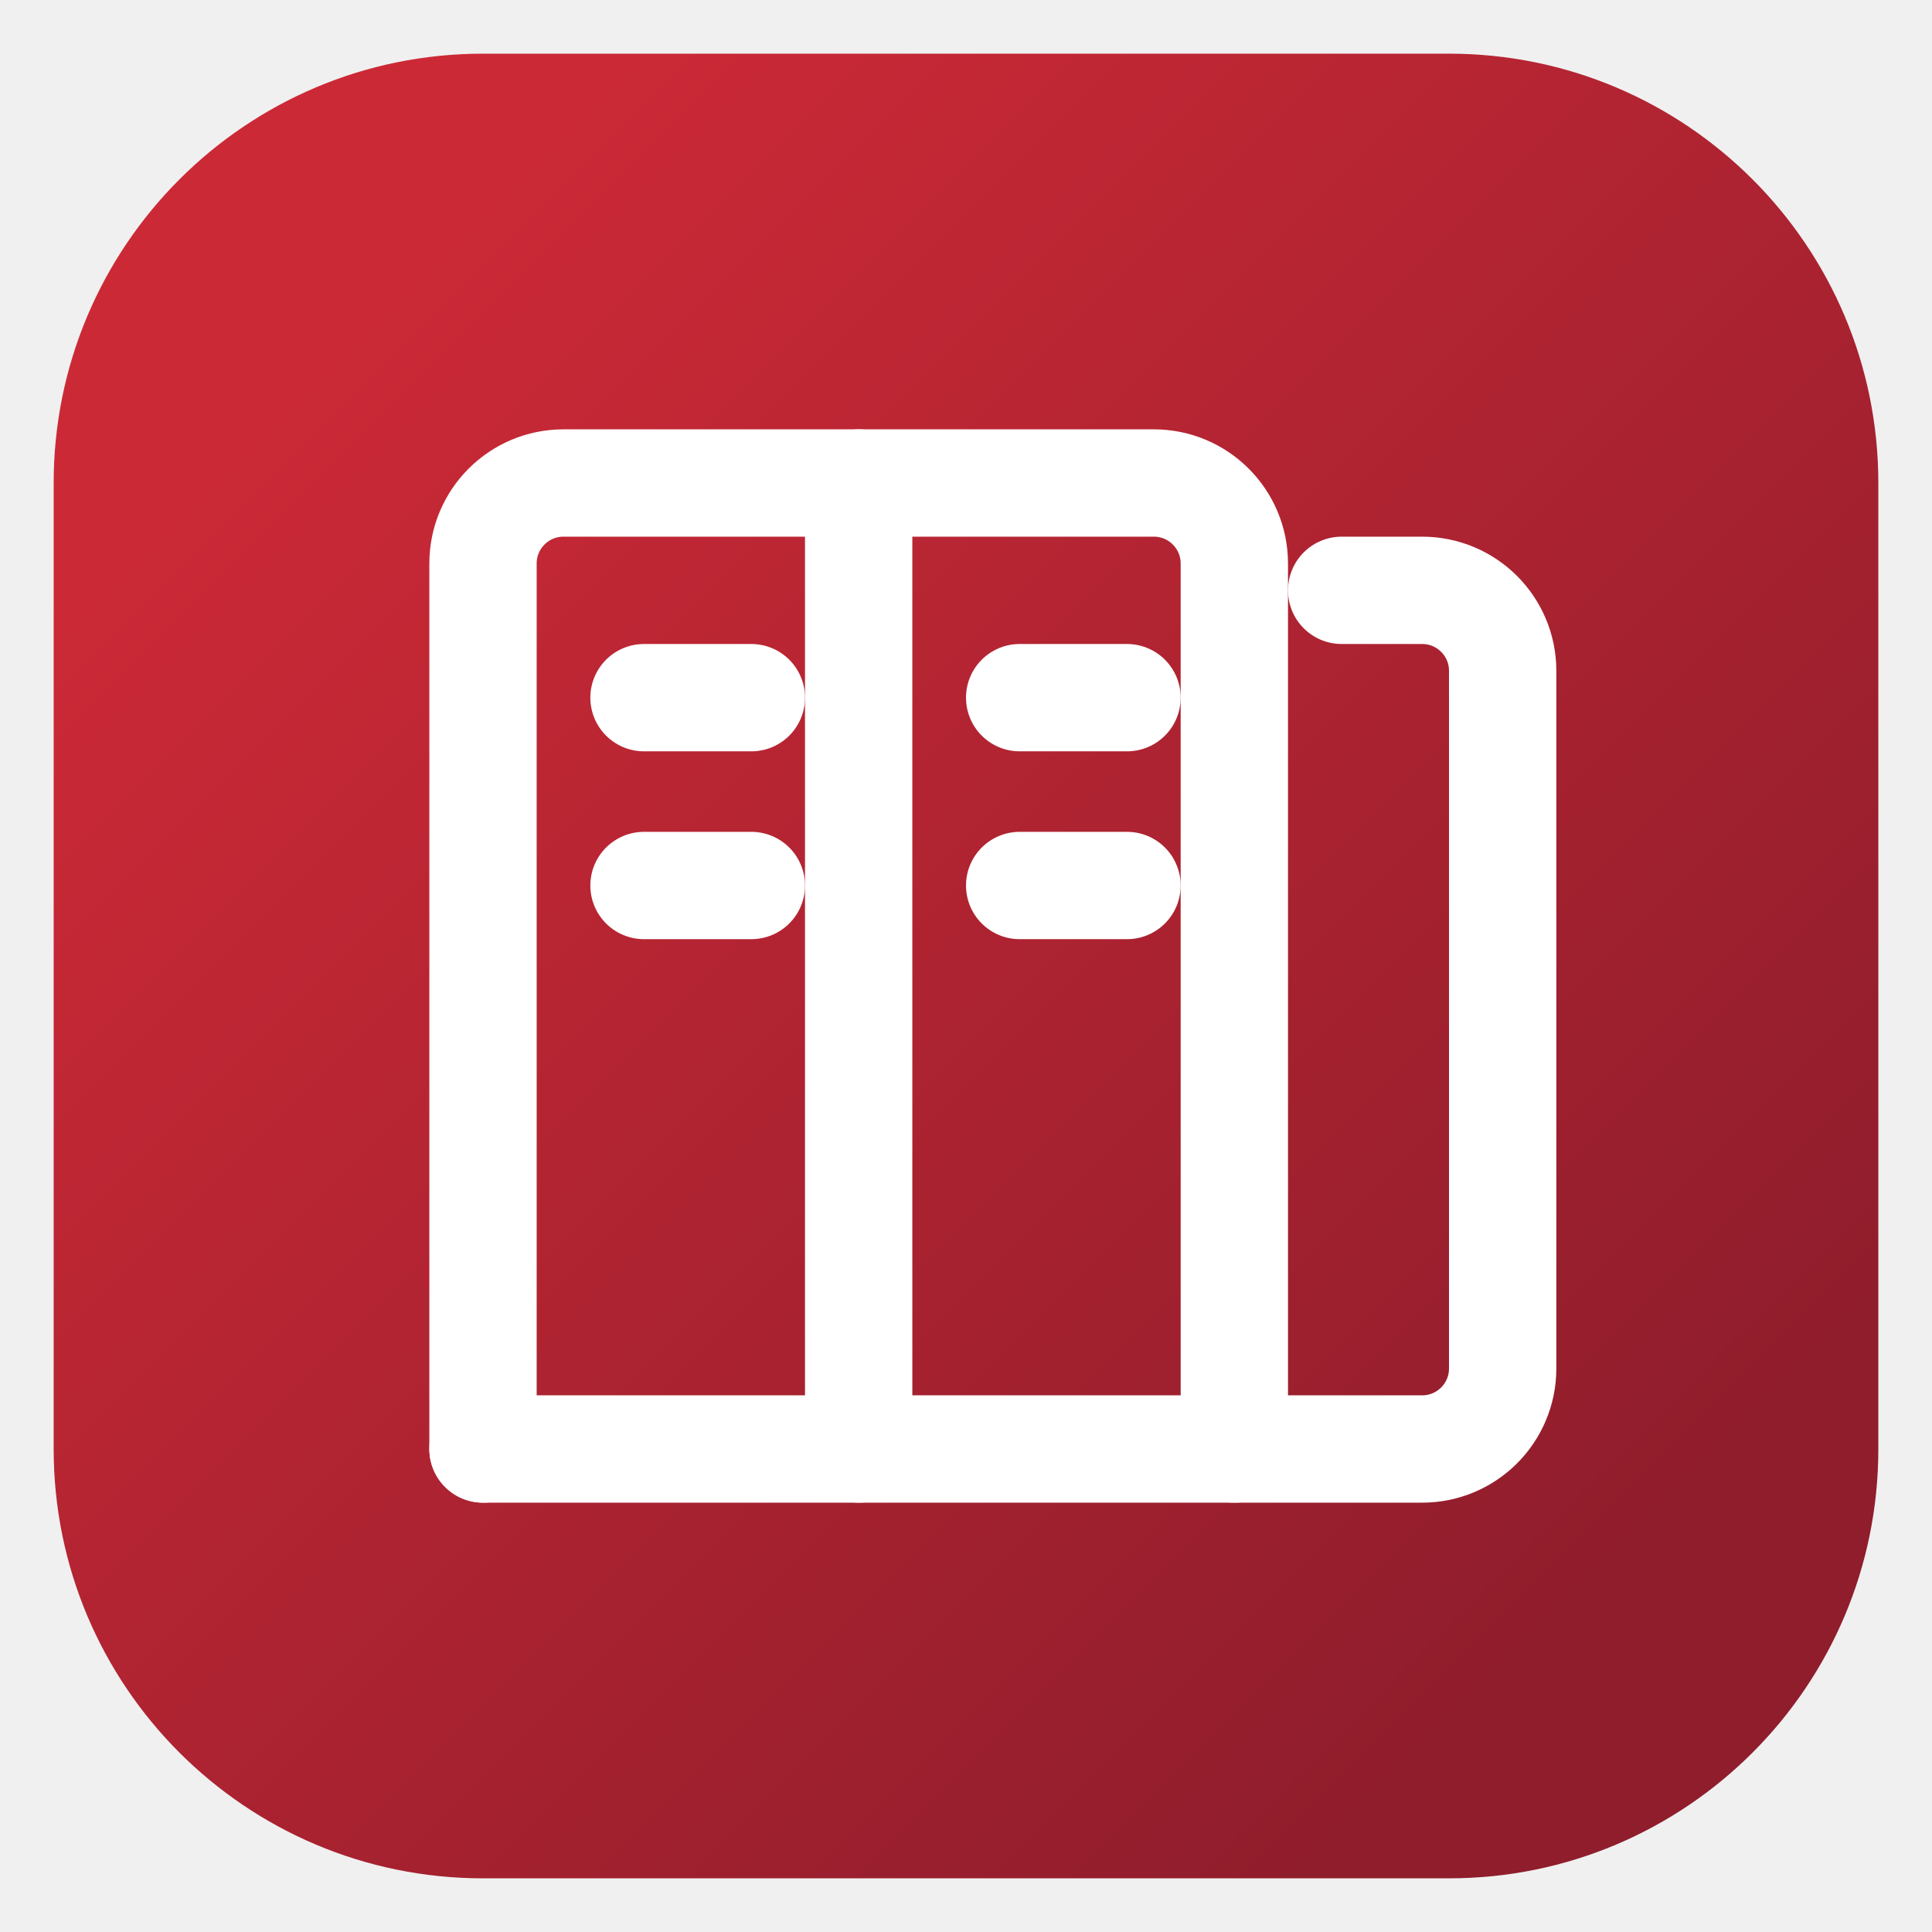
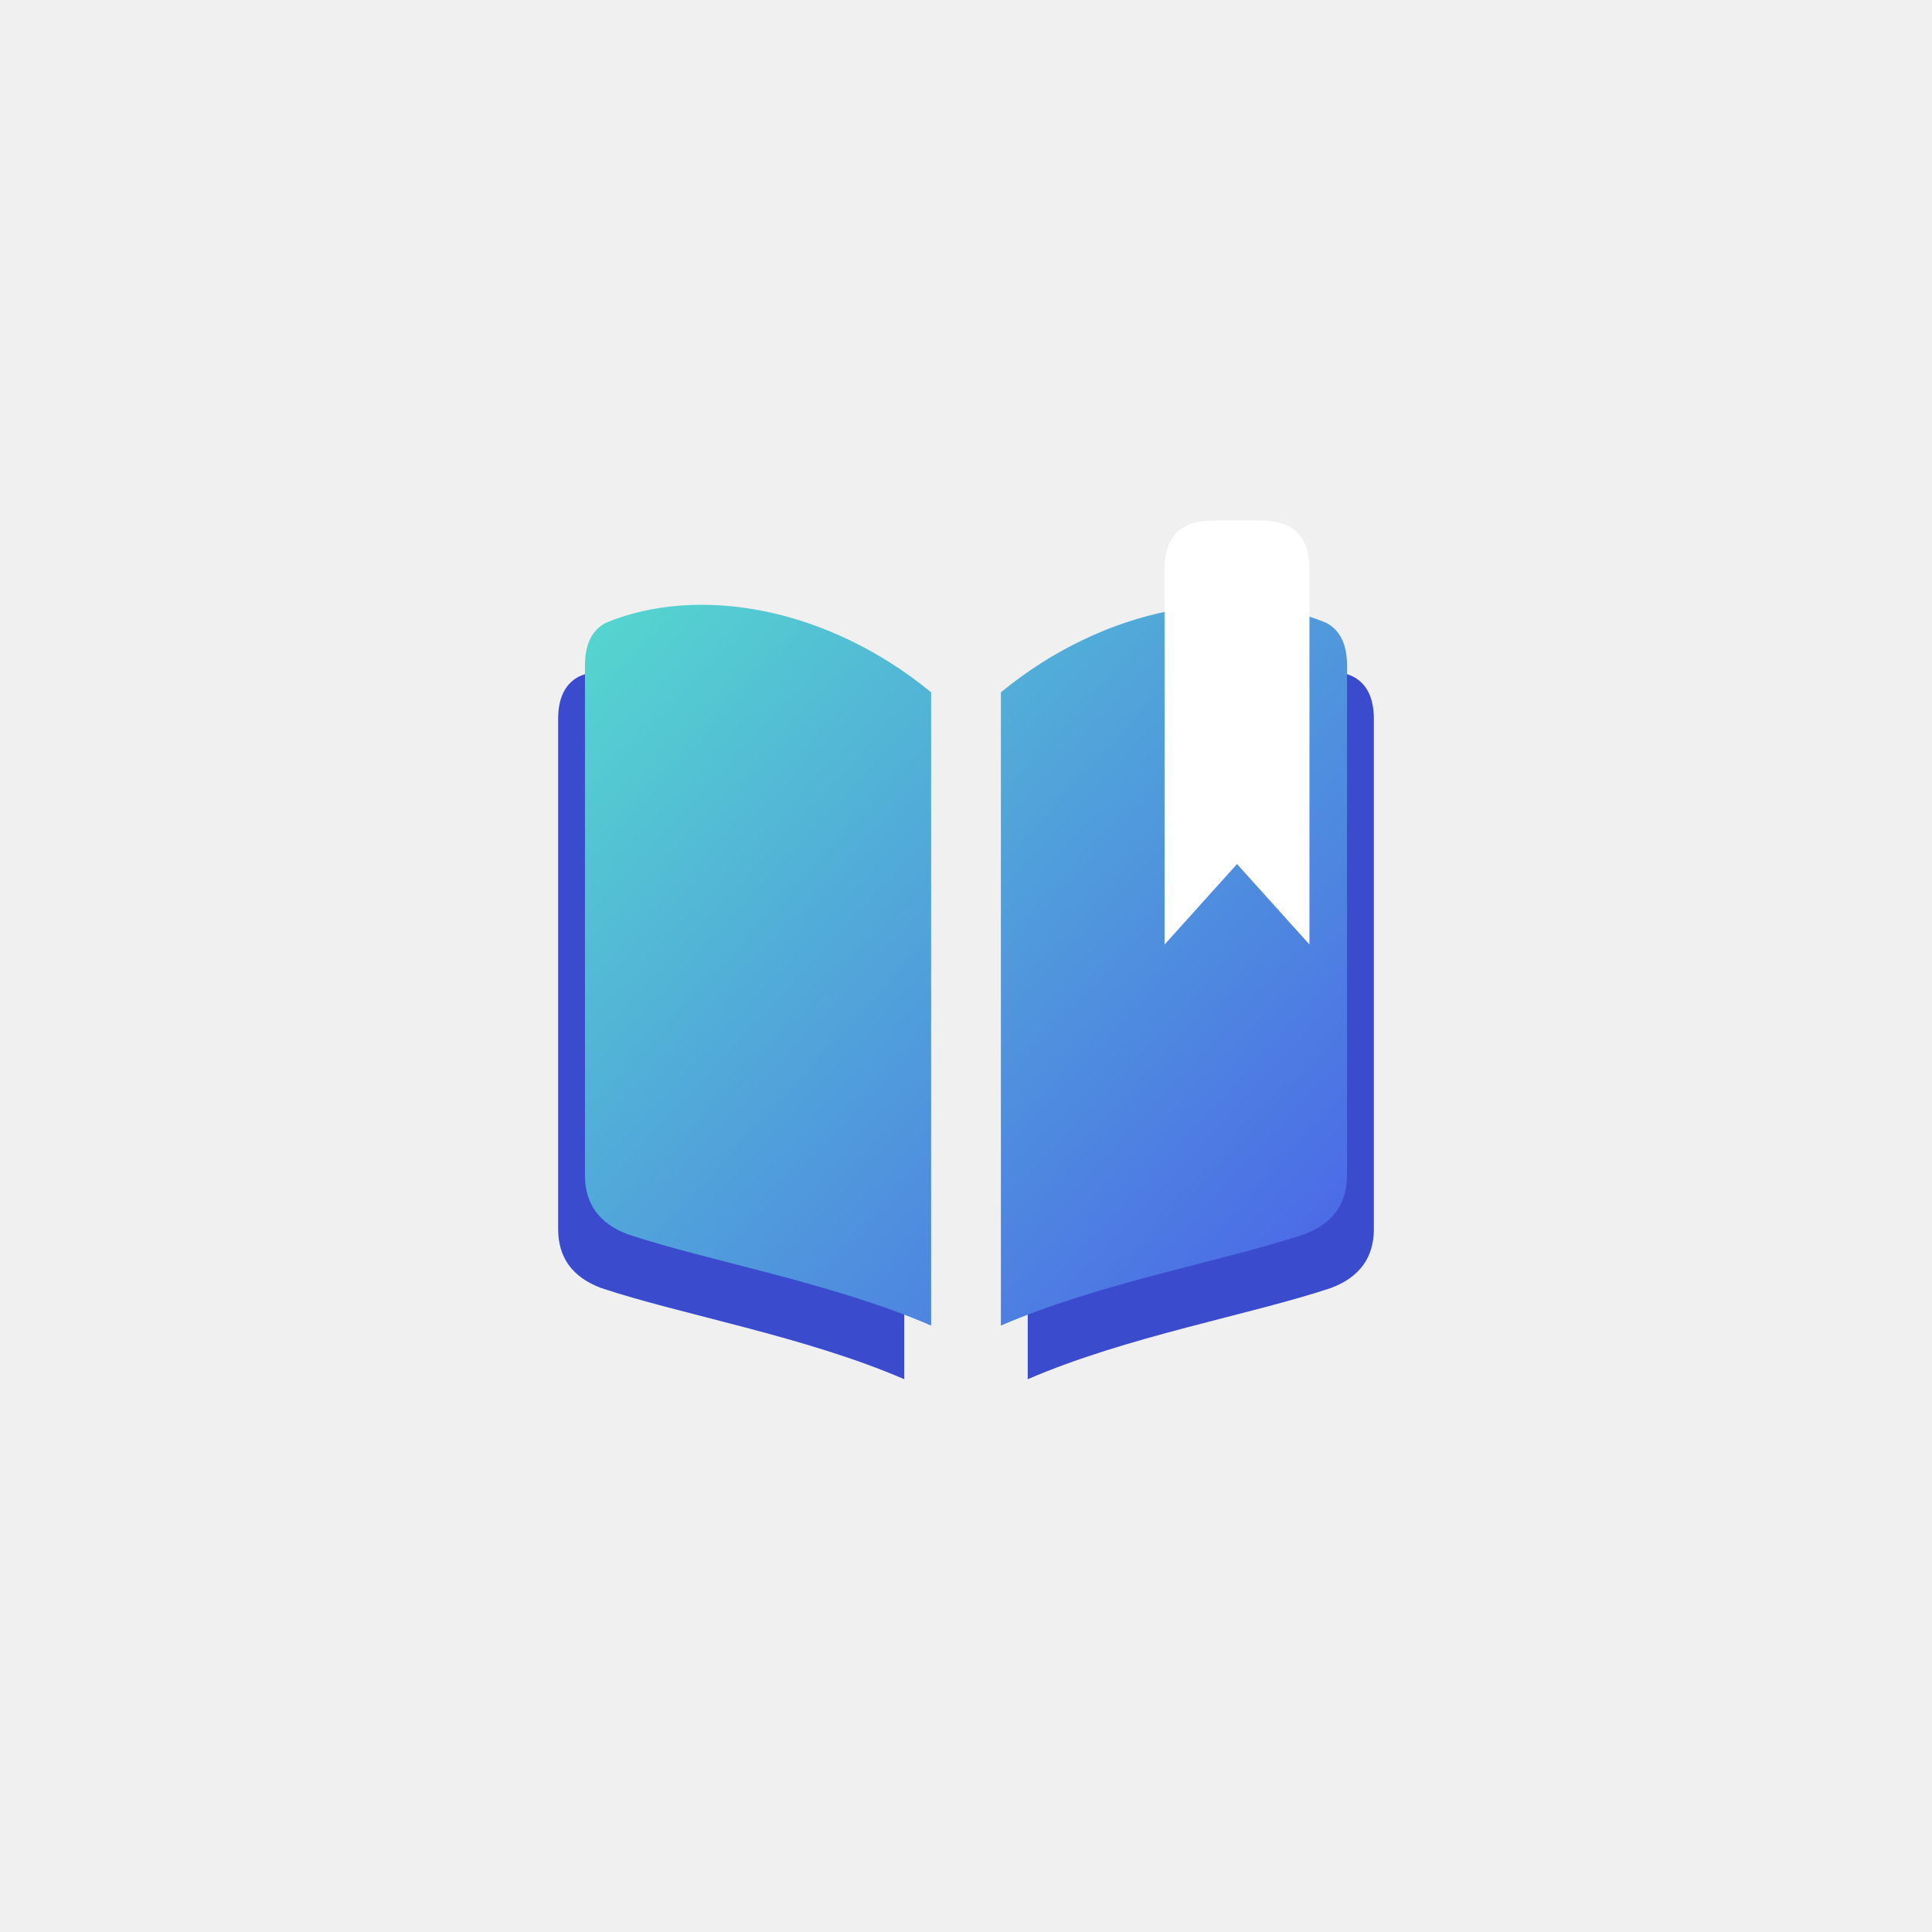
- <svg xmlns="http://www.w3.org/2000/svg" viewBox="0 0 36 36" width="36" height="36">
+ <svg xmlns="http://www.w3.org/2000/svg" viewBox="0 0 36 36" width="36" height="36" role="img" aria-labelledby="dshIconTitle dshIconDesc">
  <defs>
-     <linearGradient id="zoteroShelf" x1="6" y1="6" x2="30" y2="30" gradientUnits="userSpaceOnUse">
-       <stop offset="0" stop-color="#cc2936" />
-       <stop offset="1" stop-color="#8f1d2c" />
+     <linearGradient id="bookPageGradient" x1="11" y1="11.5" x2="25" y2="24.5" gradientUnits="userSpaceOnUse">
+       <stop offset="0" stop-color="#55d6cf" />
+       <stop offset="1" stop-color="#4b63e8" />
    </linearGradient>
  </defs>
-   <rect x="1" y="1" width="34" height="34" rx="8" fill="url(#zoteroShelf)" />
-   <g fill="none" stroke="#ffffff" stroke-width="2" stroke-linecap="round" stroke-linejoin="round">
-     <path d="M9 27V10.5A1.5 1.5 0 0 1 10.5 9H16v18" />
-     <path d="M16 9h5.5A1.5 1.5 0 0 1 23 10.5V27" />
-     <path d="M25 11h1.5A1.5 1.5 0 0 1 28 12.5V25.5A1.5 1.5 0 0 1 26.5 27H9" />
-     <path d="M12 13h2M12 16.5h2M19 13h2M19 16.5h2" />
+   <g id="bookCover" fill="#3b4bce">
+     <path transform="translate(-0.5 1)" d="M 17.35 12.9 C 15.4 11.3 13 10.9 11.3 11.6 Q 10.9 11.8 10.9 12.4 L 10.9 21.9 Q 10.9 22.7 11.7 23 C 13.2 23.5 15.5 23.9 17.35 24.7 Z" />
+     <path transform="translate(0.5 1)" d="M 18.65 12.9 C 20.6 11.3 23 10.9 24.7 11.6 Q 25.1 11.8 25.1 12.4 L 25.1 21.9 Q 25.1 22.7 24.3 23 C 22.8 23.5 20.5 23.9 18.65 24.7 Z" />
  </g>
+   <g id="bookPages" fill="url(#bookPageGradient)">
+     <path id="pageLeft" d="M 17.35 12.9 C 15.4 11.3 13 10.9 11.3 11.6 Q 10.9 11.8 10.9 12.4 L 10.9 21.9 Q 10.9 22.7 11.7 23 C 13.2 23.5 15.5 23.9 17.35 24.7 Z" />
+     <path id="pageRight" d="M 18.65 12.9 C 20.6 11.3 23 10.9 24.7 11.6 Q 25.1 11.8 25.1 12.4 L 25.1 21.9 Q 25.1 22.7 24.3 23 C 22.8 23.5 20.5 23.9 18.65 24.7 Z" />
+   </g>
+   <path id="bookmarkRibbon" fill="#ffffff" d="M 21.7 10.6 Q 21.7 9.7 22.6 9.7 L 23.5 9.7 Q 24.4 9.7 24.4 10.6 L 24.4 17.6 L 23.05 16.1 L 21.7 17.6 Z" />
</svg>
